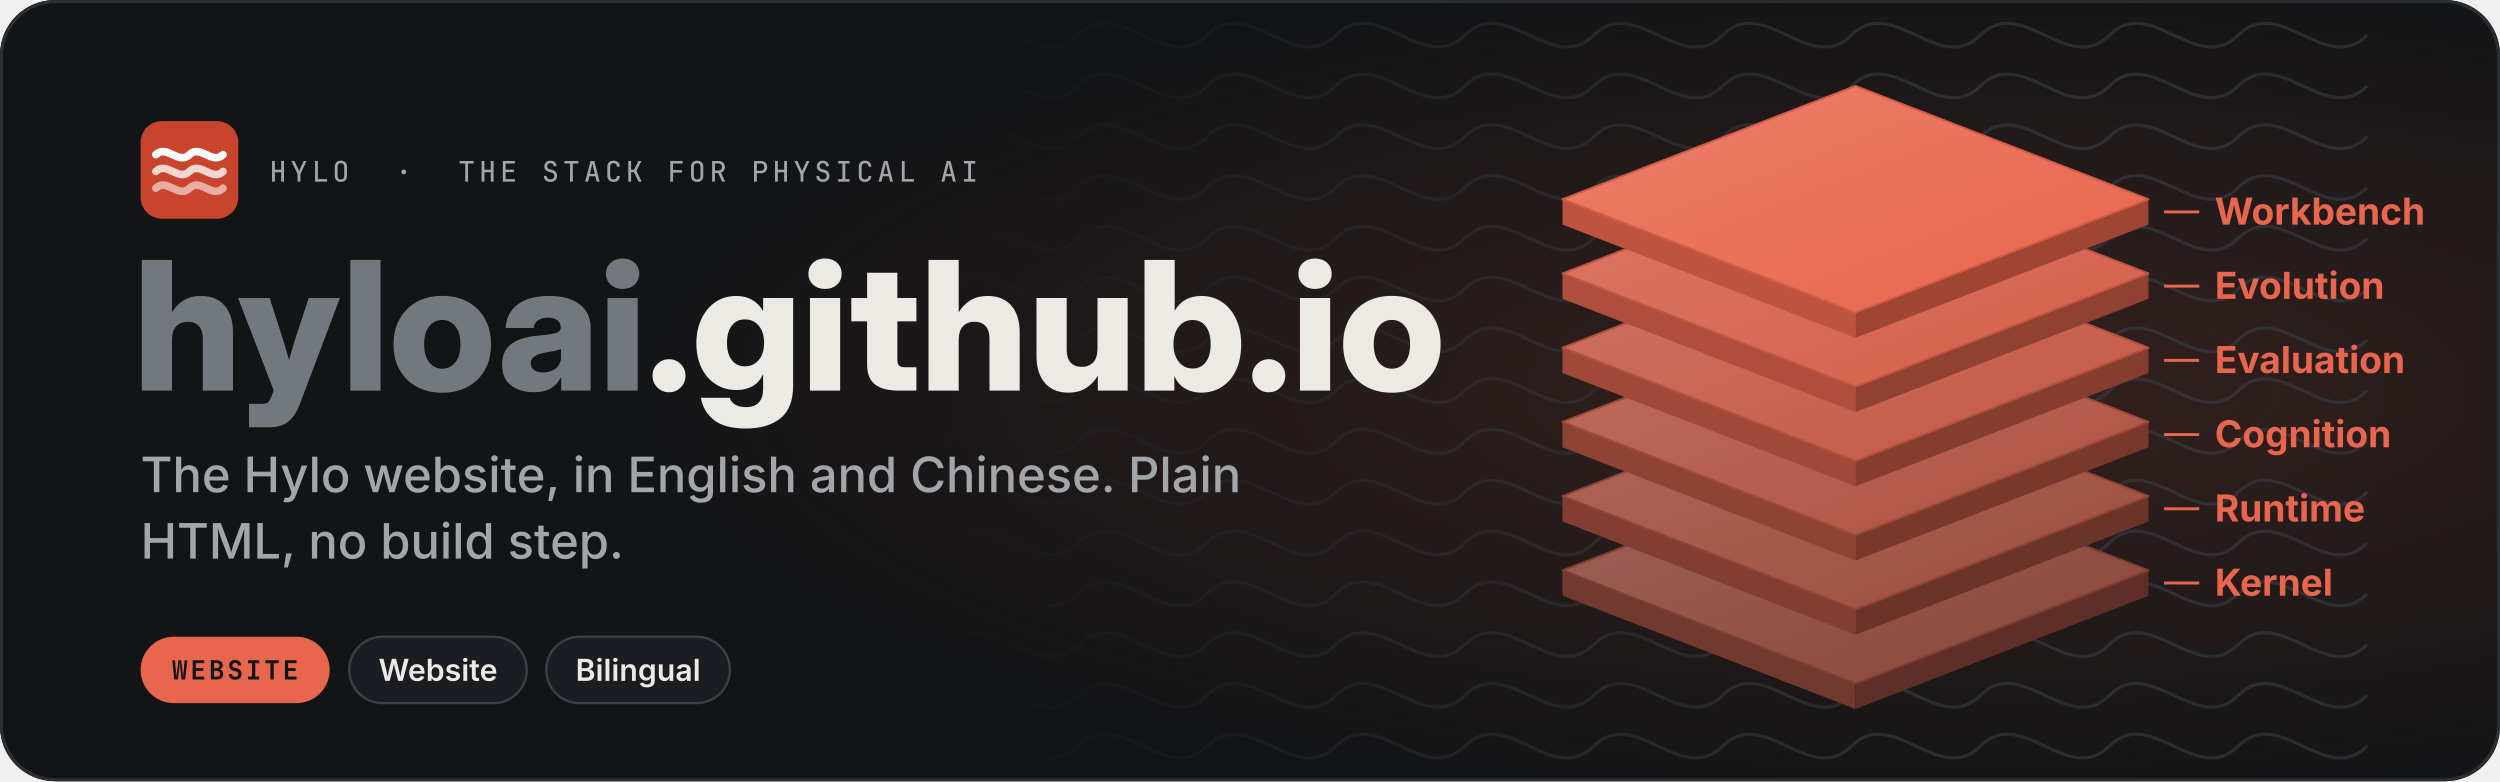
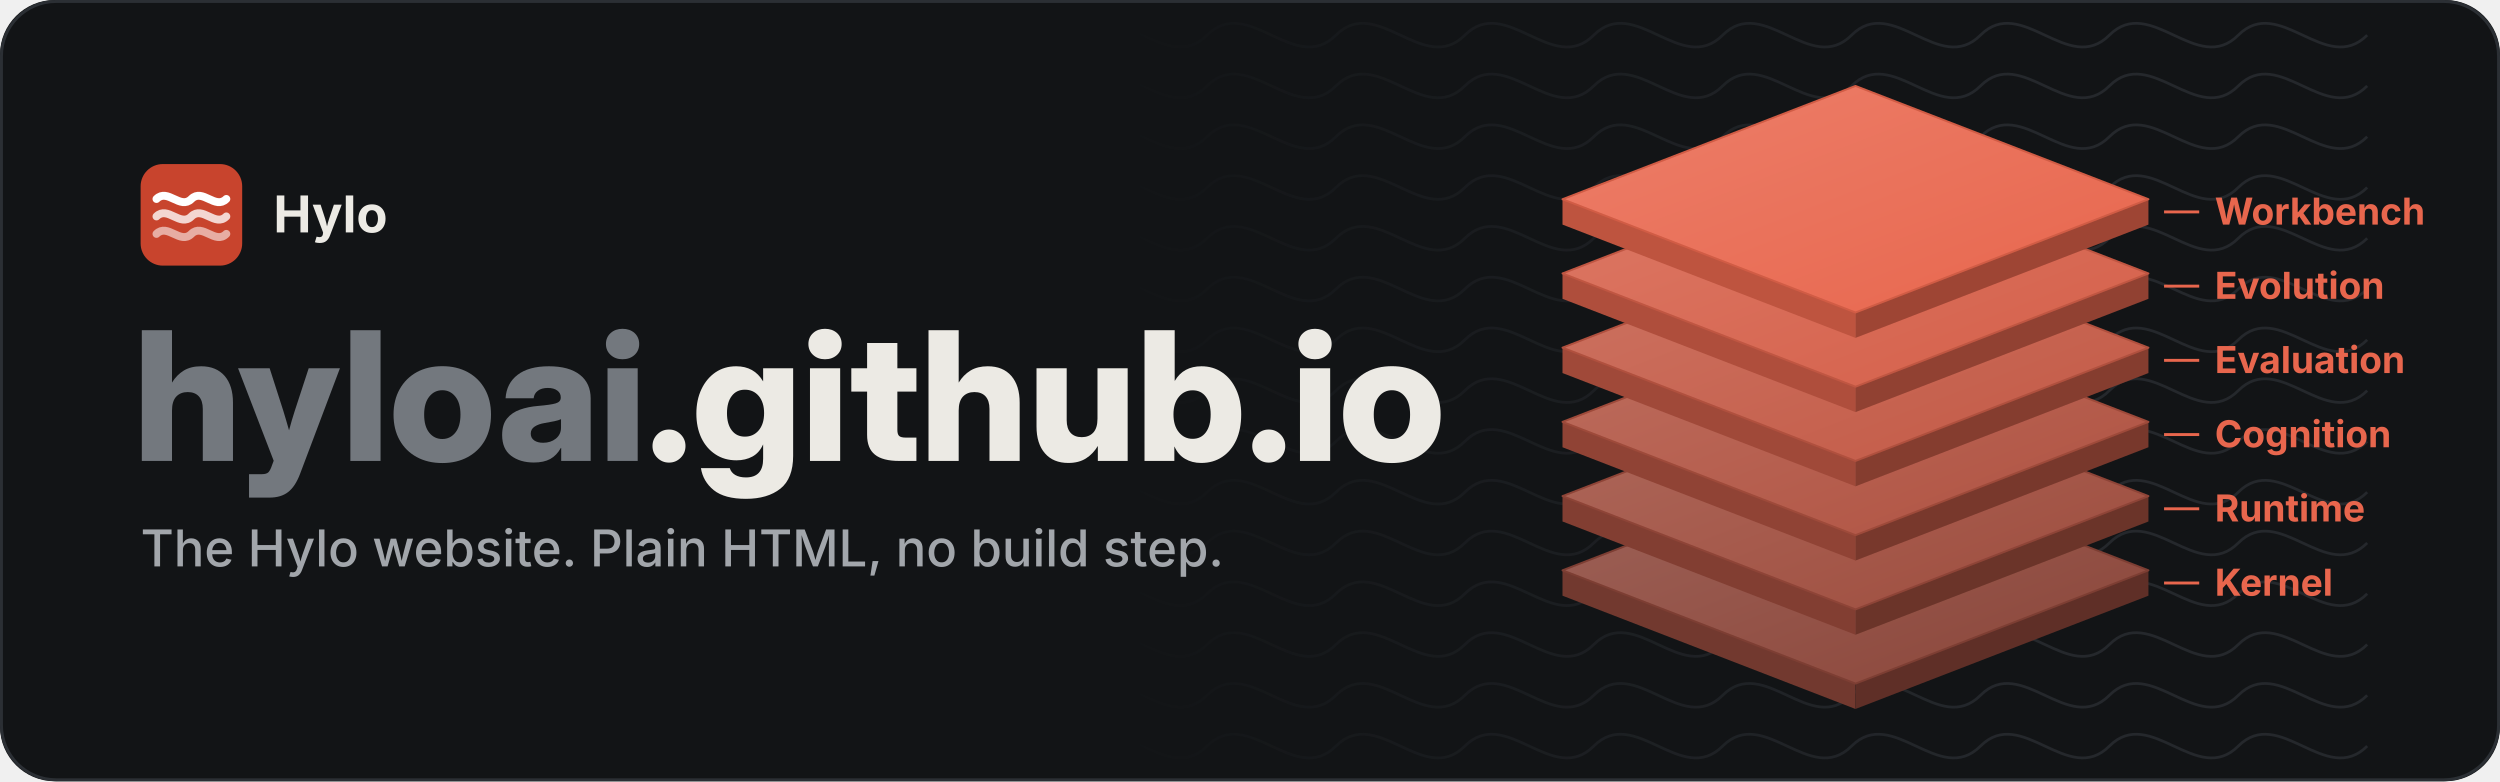
<svg xmlns="http://www.w3.org/2000/svg" viewBox="0 0 1280 400" width="1280" height="400" role="img" aria-labelledby="t d">
  <defs>
+     <path id="b161" d="M135 0V1490H440V888H1089V1490H1395V0H1089V635H440V0Z" />
    <path id="b271" d="M135 0V1490H440V1083L435 744Q484 822 539 897Q594 972 668 1062L1033 1490H1406L849 845L1422 0H1061L638 644L440 426V0Z" />
    <path id="b384" d="M135 0V1490H716Q970 1490 1110 1358Q1249 1225 1249 1005Q1249 852 1181 744Q1113 635 985 581L1302 0H964L680 532H440V0ZM440 779H660Q934 779 934 1005Q934 1118 866 1178Q799 1238 659 1238H440Z" />
    <path id="b459" d="M449 0 49 1490H382L555 757Q578 654 598 537Q617 420 635 305Q655 420 676 537Q697 654 722 757L904 1490H1221L1402 757Q1427 655 1448 539Q1469 423 1489 309Q1507 423 1526 539Q1546 655 1569 757L1742 1490H2076L1675 0H1327L1129 762Q1109 843 1093 932Q1077 1022 1061 1118Q1047 1025 1032 936Q1017 846 995 762L798 0Z" />
    <path id="b507" d="M440 -22Q280 -22 174 62Q68 147 68 313Q68 438 128 509Q188 580 284 613Q380 646 490 656Q634 670 698 686Q761 701 761 756V761Q761 832 716 871Q670 910 586 910Q499 910 446 872Q393 835 375 781L100 827Q143 972 272 1052Q400 1132 587 1132Q707 1132 816 1094Q924 1056 992 972Q1061 889 1061 753V0H777V155H767Q726 77 645 28Q564 -22 440 -22ZM525 189Q630 189 696 250Q763 311 763 400V521Q745 508 704 498Q664 489 619 482Q574 474 541 470Q458 458 407 423Q356 388 356 321Q356 256 404 222Q451 189 525 189Z" />
    <path id="b578" d="M754 -19Q663 -19 600 12Q537 43 498 88Q458 134 437 179H423V0H128V1490H428V930H437Q457 974 496 1021Q534 1068 598 1100Q661 1132 756 1132Q880 1132 983 1068Q1086 1004 1148 876Q1209 748 1209 557Q1209 371 1149 242Q1089 114 986 48Q883 -19 754 -19ZM662 222Q779 222 840 316Q902 410 902 558Q902 705 841 798Q780 892 662 892Q546 892 484 801Q421 710 421 558Q421 406 484 314Q547 222 662 222Z" />
    <path id="b586" d="M628 -22Q459 -22 336 50Q214 123 148 252Q81 382 81 554Q81 727 148 857Q214 987 336 1060Q459 1132 628 1132Q827 1132 960 1032Q1093 933 1125 760L846 708Q827 795 772 846Q718 896 631 896Q511 896 449 802Q387 707 387 555Q387 405 449 310Q511 214 631 214Q718 214 774 266Q830 319 848 409L1127 358Q1095 181 962 80Q829 -22 628 -22Z" />
    <path id="b614" d="M633 -22Q462 -22 338 48Q214 118 148 247Q81 376 81 553Q81 726 148 856Q214 986 334 1059Q455 1132 618 1132Q764 1132 883 1070Q1002 1008 1072 882Q1143 756 1143 565V481H378Q383 344 454 274Q525 204 638 204Q717 204 774 238Q830 271 854 336L1126 285Q1085 146 956 62Q828 -22 633 -22ZM380 669H854Q843 778 784 842Q725 906 621 906Q513 906 451 840Q389 773 380 669Z" />
    <path id="b658" d="M625 -442Q415 -442 287 -365Q159 -288 122 -168L380 -96Q401 -143 458 -184Q514 -224 623 -224Q737 -224 803 -172Q869 -119 869 -8V198H846Q815 130 744 73Q672 16 536 16Q410 16 307 75Q204 134 142 255Q81 376 81 561Q81 750 144 877Q206 1004 310 1068Q413 1132 537 1132Q631 1132 695 1100Q759 1068 798 1021Q838 974 858 930H871V1118H1166V9Q1166 -142 1096 -242Q1027 -343 904 -392Q782 -442 625 -442ZM630 244Q745 244 808 328Q870 413 870 563Q870 712 808 802Q746 892 630 892Q512 892 450 800Q389 707 389 563Q389 416 451 330Q513 244 630 244Z" />
    <path id="b670" d="M428 647V0H128V1490H422V904Q471 1013 555 1072Q639 1132 763 1132Q937 1132 1042 1020Q1148 908 1148 711V0H847V659Q847 763 794 822Q740 881 645 881Q549 881 488 820Q428 758 428 647Z" />
    <path id="b689" d="M128 0V1118H428V0ZM278 1264Q210 1264 162 1309Q114 1354 114 1418Q114 1482 162 1527Q210 1572 278 1572Q346 1572 394 1527Q443 1482 443 1418Q443 1354 394 1309Q346 1264 278 1264Z" />
    <path id="b727" d="M128 0V1490H428V688H445L811 1118H1158L740 633L1179 0H826L514 456L428 359V0Z" />
    <path id="b73" d="M786 -20Q587 -20 431 70Q275 160 184 331Q94 502 94 744Q94 987 185 1158Q276 1330 433 1420Q590 1510 786 1510Q955 1510 1092 1448Q1229 1385 1317 1266Q1405 1148 1427 981H1118Q1097 1102 1008 1170Q920 1239 792 1239Q618 1239 511 1110Q404 981 404 744Q404 502 512 376Q619 251 791 251Q918 251 1008 320Q1097 388 1119 510H1428Q1411 371 1330 250Q1249 130 1112 55Q974 -20 786 -20Z" />
    <path id="b736" d="M428 1490V0H128V1490Z" />
    <path id="b766" d="M128 0V1118H406L418 901Q463 1023 550 1079Q637 1135 737 1135Q949 1135 1025 884Q1072 1013 1170 1074Q1269 1135 1384 1135Q1538 1135 1640 1036Q1741 936 1741 754V0H1441V697Q1441 791 1390 838Q1338 884 1263 884Q1178 884 1128 830Q1079 776 1079 688V0H789V705Q789 787 740 836Q692 884 615 884Q536 884 482 830Q428 777 428 676V0Z" />
    <path id="b773" d="M428 647V0H128V1118H411L415 887Q462 1004 548 1068Q634 1132 763 1132Q937 1132 1042 1020Q1147 908 1147 711V0H847V659Q847 763 794 822Q740 881 645 881Q549 881 488 820Q428 758 428 647Z" />
    <path id="b790" d="M628 -22Q460 -22 337 50Q214 123 148 252Q81 382 81 554Q81 727 148 857Q214 987 337 1060Q460 1132 628 1132Q796 1132 919 1060Q1042 987 1108 857Q1175 727 1175 554Q1175 382 1108 252Q1042 123 919 50Q796 -22 628 -22ZM628 214Q748 214 809 311Q870 408 870 555Q870 703 809 800Q748 896 628 896Q508 896 448 800Q387 703 387 555Q387 408 448 311Q508 214 628 214Z" />
    <path id="b852" d="M128 0V1118H418V923H430Q461 1026 534 1080Q606 1133 700 1133Q751 1133 797 1123V855Q777 861 738 866Q700 870 667 870Q563 870 496 805Q428 740 428 636V0Z" />
    <path id="b889" d="M683 1118V889H474V327Q474 223 576 223Q593 223 624 228Q654 232 671 236L714 11Q664 -4 614 -10Q565 -16 520 -16Q352 -16 263 66Q174 147 174 301V889H20V1118H174V1384H474V1118Z" />
    <path id="b915" d="M513 -14Q339 -14 234 98Q128 210 128 407V1118H428V459Q428 355 482 296Q536 237 630 237Q726 237 786 298Q847 360 847 471V1118H1148V0H864L860 232Q813 113 726 50Q640 -14 513 -14Z" />
    <path id="b95" d="M135 0V1490H1132V1237H440V877H1080V628H440V253H1134V0Z" />
    <path id="b980" d="M443 0 31 1118H350L538 538Q561 463 580 387Q600 311 618 233Q635 311 654 386Q672 462 696 538L882 1118H1197L784 0Z" />
+     <path id="b998" d="M120 -396 189 -170 226 -179Q317 -204 375 -176Q433 -147 443 -63L451 -3L31 1118H350L538 538Q561 465 577 392Q593 320 609 246Q627 321 646 394Q666 466 690 538L886 1118H1201L726 -132Q675 -267 580 -346Q484 -426 316 -426Q256 -426 204 -418Q152 -409 120 -396Z" />
    <path id="dx1502" d="M261 -19Q183 -19 128 36Q73 91 73 170Q73 248 128 303Q183 358 261 358Q339 358 394 303Q449 248 449 170Q449 91 394 36Q339 -19 261 -19Z" />
    <path id="dx507" d="M419 -18Q260 -18 158 60Q57 137 57 295Q57 414 112 483Q168 552 261 585Q354 618 467 627Q609 639 667 656Q725 673 725 721V726Q725 773 686 802Q646 832 578 832Q506 832 464 800Q421 768 416 714H96Q107 886 234 982Q360 1079 590 1079Q820 1079 943 982Q1066 886 1066 711V0H730V148H726Q679 63 605 22Q531 -18 419 -18ZM524 207Q610 207 669 254Q728 302 728 380V476Q701 463 653 453Q605 443 541 432Q472 421 428 392Q383 363 383 311Q383 262 422 234Q461 207 524 207Z" />
    <path id="dx578" d="M742 -23Q638 -23 558 24Q479 70 438 163H436V0H96V1490H440V914H442Q540 1079 745 1079Q879 1079 981 1009Q1083 939 1140 815Q1198 691 1198 530Q1198 363 1142 238Q1085 114 982 46Q880 -23 742 -23ZM645 252Q740 252 795 326Q850 400 850 530Q850 659 795 732Q740 805 645 805Q548 805 487 730Q426 655 426 530Q426 403 487 328Q548 252 645 252Z" />
    <path id="dx658" d="M617 -432Q373 -432 250 -333Q128 -234 104 -82H433Q447 -131 495 -160Q543 -188 617 -188Q813 -188 813 24V187H812Q770 93 691 50Q612 7 509 7Q370 7 268 76Q165 144 108 264Q52 384 52 539Q52 696 110 818Q168 940 270 1010Q372 1079 506 1079Q711 1079 812 908H813V1056H1155V58Q1155 -200 1010 -316Q864 -432 617 -432ZM605 277Q703 277 764 350Q824 422 824 545Q824 666 764 739Q703 812 605 812Q510 812 456 741Q401 670 401 545Q401 419 456 348Q510 277 605 277Z" />
    <path id="dx670" d="M440 574V0H96V1490H440V893Q493 980 574 1030Q655 1079 772 1079Q944 1079 1040 969Q1135 859 1135 664V0H791V592Q791 686 746 736Q701 785 619 785Q538 785 489 734Q440 682 440 574Z" />
    <path id="dx689" d="M96 0V1056H440V0ZM267 1159Q185 1159 132 1208Q78 1257 78 1333Q78 1409 132 1458Q185 1506 267 1506Q350 1506 404 1458Q457 1409 457 1333Q457 1257 404 1208Q350 1159 267 1159Z" />
    <path id="dx736" d="M440 1490V0H96V1490Z" />
    <path id="dx790" d="M608 -24Q442 -24 317 44Q192 112 122 236Q52 360 52 528Q52 694 122 818Q192 943 317 1012Q442 1080 608 1080Q773 1080 898 1012Q1024 943 1094 818Q1163 694 1163 528Q1163 360 1094 236Q1024 113 898 44Q773 -24 608 -24ZM608 250Q698 250 756 322Q815 394 815 528Q815 662 756 734Q698 806 608 806Q518 806 460 734Q401 662 401 528Q401 394 459 322Q517 250 608 250Z" />
    <path id="dx889" d="M761 1056V790H544V355Q544 304 564 285Q584 266 642 266H761V0H566Q376 0 288 72Q199 143 199 297V790H19V1056H199V1344H544V1056Z" />
    <path id="dx915" d="M459 -23Q287 -23 192 87Q96 197 96 392V1056H440V464Q440 370 485 320Q530 271 612 271Q693 271 742 322Q791 374 791 482V1056H1135V0H795V171Q742 81 660 29Q578 -23 459 -23Z" />
    <path id="dx998" d="M129 -418V-151H275Q329 -151 351 -128Q373 -104 392 -46L410 2L4 1056H364L520 570Q537 515 553 460Q569 405 585 349Q600 405 616 460Q633 515 650 570L809 1056H1165L710 -149Q656 -292 574 -355Q493 -418 360 -418Z" />
    <path id="m1501" d="M125 -371 213 214H450L285 -371Z" />
    <path id="m1502" d="M311 -15Q249 -15 206 28Q163 70 163 132Q163 194 206 237Q249 280 311 280Q373 280 416 237Q458 194 458 132Q458 70 416 28Q373 -15 311 -15Z" />
    <path id="m161" d="M165 0V1490H393V860H1131V1490H1360V0H1131V664H393V0Z" />
    <path id="m281" d="M165 0V1490H393V196H1068V0Z" />
    <path id="m292" d="M165 0V1490H501L826 635Q841 595 860 532Q879 468 899 395Q919 322 936 254Q954 320 974 393Q994 466 1013 530Q1032 594 1047 635L1367 1490H1705V0H1478V802Q1478 884 1480 1014Q1483 1143 1486 1268Q1460 1177 1432 1088Q1404 999 1379 924Q1354 848 1337 802L1032 0H837L528 802Q502 869 462 997Q421 1125 378 1263Q380 1185 382 1100Q384 1015 386 937Q387 859 387 802V0Z" />
    <path id="m375" d="M165 0V1490H699Q871 1490 986 1426Q1101 1363 1158 1254Q1215 1144 1215 1006Q1215 868 1158 758Q1100 649 985 586Q870 522 697 522H393V0ZM393 715H675Q839 715 912 798Q984 880 984 1006Q984 1132 912 1214Q839 1295 673 1295H393Z" />
    <path id="m411" d="M90 1294V1490H1247V1294H784V0H555V1294Z" />
    <path id="m507" d="M461 -25Q354 -25 268 14Q183 54 133 130Q83 206 83 316Q83 411 120 472Q157 534 219 570Q281 605 358 623Q434 641 513 650Q661 667 728 680Q795 692 795 751V757Q795 850 740 902Q686 953 581 953Q471 953 408 905Q345 857 322 800L115 854Q153 954 224 1015Q295 1076 386 1104Q478 1132 578 1132Q645 1132 721 1116Q797 1100 864 1058Q931 1017 973 940Q1015 863 1015 742V0H802V153H791Q758 87 678 31Q597 -25 461 -25ZM510 152Q599 152 663 188Q727 223 762 280Q796 337 796 403V546Q780 530 728 518Q675 507 617 499Q559 491 525 487Q432 474 366 436Q299 399 299 313Q299 233 358 192Q418 152 510 152Z" />
    <path id="m578" d="M703 -22Q601 -22 537 12Q473 47 436 93Q400 139 380 175H362V0H148V1490H368V936H380Q399 970 434 1016Q470 1063 534 1098Q598 1132 703 1132Q837 1132 942 1064Q1048 996 1109 867Q1170 738 1170 556Q1170 376 1110 246Q1050 116 944 47Q839 -22 703 -22ZM654 165Q750 165 814 217Q879 269 912 358Q945 447 945 558Q945 668 912 756Q880 843 816 894Q751 945 654 945Q512 945 438 838Q364 732 364 558Q364 383 439 274Q514 165 654 165Z" />
    <path id="m597" d="M564 -22Q428 -22 322 47Q217 116 156 246Q96 376 96 556Q96 738 157 867Q218 996 324 1064Q429 1132 564 1132Q668 1132 732 1098Q796 1063 832 1016Q867 970 886 936H898V1490H1118V0H904V175H886Q866 139 830 93Q793 47 729 12Q665 -22 564 -22ZM612 165Q752 165 827 274Q902 383 902 558Q902 732 828 838Q754 945 612 945Q515 945 450 894Q386 843 354 756Q321 668 321 558Q321 447 354 358Q387 269 452 217Q517 165 612 165Z" />
    <path id="m614" d="M630 -23Q465 -23 345 48Q225 119 160 248Q96 377 96 551Q96 723 160 854Q223 985 339 1058Q455 1132 611 1132Q738 1132 852 1076Q967 1019 1038 896Q1110 772 1110 570V492H317Q323 330 409 244Q495 159 632 159Q724 159 790 199Q857 239 886 317L1093 268Q1053 137 931 57Q809 -23 630 -23ZM318 656H892Q880 788 810 869Q739 950 612 950Q480 950 404 864Q327 777 318 656Z" />
-     <path id="m658" d="M616 -442Q422 -442 305 -371Q188 -300 141 -199L325 -112Q345 -144 378 -180Q412 -215 468 -240Q525 -265 615 -265Q742 -265 822 -204Q902 -144 902 -15V203H883Q863 166 828 123Q792 80 728 48Q665 17 563 17Q431 17 326 79Q220 141 158 262Q96 384 96 563Q96 741 158 868Q219 996 325 1064Q431 1132 566 1132Q669 1132 734 1098Q798 1063 834 1017Q871 971 890 936H906V1118H1121V-16Q1121 -163 1054 -257Q987 -351 873 -396Q759 -442 616 -442ZM614 200Q754 200 828 297Q903 394 903 566Q903 734 830 840Q756 945 614 945Q517 945 452 894Q386 844 354 758Q321 673 321 566Q321 402 396 301Q470 200 614 200Z" />
    <path id="m670" d="M368 662V0H148V1490H366V917Q419 1028 504 1080Q589 1132 704 1132Q875 1132 980 1024Q1085 917 1085 710V0H864V683Q864 804 801 872Q738 940 628 940Q516 940 442 868Q368 795 368 662Z" />
    <path id="m689" d="M148 0V1118H368V0ZM259 1289Q202 1289 162 1327Q121 1365 121 1419Q121 1474 162 1512Q202 1550 259 1550Q316 1550 357 1512Q398 1474 398 1419Q398 1365 357 1327Q316 1289 259 1289Z" />
-     <path id="m73" d="M784 -20Q590 -20 438 72Q287 164 200 335Q113 506 113 744Q113 983 200 1154Q288 1326 440 1418Q591 1510 784 1510Q941 1510 1071 1450Q1201 1391 1287 1278Q1373 1166 1398 1008H1169Q1141 1150 1034 1226Q926 1302 786 1302Q658 1302 557 1238Q456 1173 398 1048Q339 924 339 744Q339 563 398 439Q456 315 557 252Q658 188 786 188Q926 188 1034 264Q1141 341 1169 483H1399Q1376 335 1292 222Q1209 109 1078 44Q948 -20 784 -20Z" />
    <path id="m736" d="M368 1490V0H148V1490Z" />
    <path id="m773" d="M368 662V0H148V1118H358L359 903Q411 1021 498 1076Q586 1132 704 1132Q875 1132 980 1024Q1084 917 1084 710V0H864V683Q864 804 801 872Q738 940 628 940Q516 940 442 868Q368 795 368 662Z" />
    <path id="m790" d="M618 -23Q461 -23 344 49Q226 121 161 250Q96 380 96 553Q96 727 161 858Q226 988 344 1060Q461 1132 618 1132Q776 1132 894 1060Q1011 988 1076 858Q1141 727 1141 553Q1141 380 1076 250Q1011 121 894 49Q776 -23 618 -23ZM618 163Q720 163 786 216Q853 270 886 358Q918 447 918 553Q918 660 886 750Q853 839 786 892Q720 946 618 946Q517 946 451 892Q385 839 352 750Q320 660 320 553Q320 447 352 358Q385 270 451 216Q517 163 618 163Z" />
    <path id="m843" d="M148 -418V1118H362V936H380Q399 970 434 1016Q470 1063 534 1098Q598 1132 703 1132Q837 1132 942 1064Q1048 996 1109 867Q1170 738 1170 556Q1170 376 1110 246Q1050 116 944 47Q839 -22 703 -22Q601 -22 537 12Q473 47 436 93Q400 139 380 175H368V-418ZM654 165Q750 165 814 217Q879 269 912 358Q945 447 945 558Q945 668 912 756Q880 843 816 894Q751 945 654 945Q512 945 438 838Q364 732 364 558Q364 383 439 274Q514 165 654 165Z" />
    <path id="m871" d="M549 -23Q367 -23 248 56Q128 134 98 283L305 326Q350 155 551 155Q658 155 720 200Q783 244 783 306Q783 412 626 447L438 490Q130 559 130 799Q130 899 186 974Q241 1049 338 1090Q436 1132 563 1132Q744 1132 847 1054Q950 977 986 853L789 810Q768 869 716 914Q664 958 565 958Q474 958 413 917Q352 876 352 813Q352 757 392 722Q433 688 525 667L705 627Q1010 558 1010 325Q1010 223 952 144Q893 66 789 22Q685 -23 549 -23Z" />
    <path id="m889" d="M626 1118V939H403V302Q403 235 432 204Q460 172 525 172Q543 172 570 176Q598 180 618 184L657 8Q622 -4 582 -10Q541 -15 503 -15Q351 -15 267 64Q183 142 183 284V939H20V1118H183V1384H403V1118Z" />
    <path id="m915" d="M529 -14Q358 -14 253 94Q148 201 148 408V1118H368V435Q368 314 432 246Q495 178 604 178Q716 178 790 250Q864 323 864 456V1118H1085V0H874L873 217Q820 95 732 40Q645 -14 529 -14Z" />
-     <path id="m95" d="M165 0V1490H1103V1294H393V850H1053V655H393V196H1109V0Z" />
    <path id="m984" d="M393 0 57 1118H289L412 655Q435 565 462 458Q488 350 514 219Q540 345 566 453Q592 561 617 655L740 1118H960L1082 655Q1105 564 1131 456Q1157 349 1183 221Q1208 348 1234 455Q1260 562 1284 655L1407 1118H1641L1304 0H1083L945 481Q920 569 896 668Q872 766 849 867Q825 766 801 666Q777 567 752 481L614 0Z" />
    <path id="m998" d="M133 -402 187 -223 212 -229Q297 -252 356 -224Q416 -195 447 -87L471 -5L46 1118H284L505 483Q530 409 549 337Q568 265 586 193Q605 265 625 338Q645 410 671 483L896 1118H1132L646 -155Q595 -289 508 -358Q422 -426 287 -426Q235 -426 194 -418Q154 -411 133 -402Z" />
-     <path id="mono1" d="M46 0 235 730H366L554 0H453L407 190H193L147 0ZM213 272H387L335 490Q320 550 311 592Q302 634 300 649Q298 634 289 592Q280 550 266 491Z" />
-     <path id="mono122" d="M88 0V730H325Q395 730 446 703Q497 676 525 628Q553 579 553 512Q553 446 525 398Q497 349 446 322Q394 295 325 295H187V0ZM187 383H325Q383 383 417 418Q451 454 451 512Q451 571 417 606Q383 642 325 642H187Z" />
-     <path id="mono125" d="M89 0V730H315Q382 730 432 704Q482 677 510 630Q538 582 538 518Q538 444 500 391Q463 338 401 316L548 0H439L300 305H187V0ZM187 393H315Q371 393 404 427Q436 461 436 517Q436 574 403 608Q370 642 315 642H187Z" />
-     <path id="mono129" d="M304 -10Q196 -10 132 46Q68 103 68 202H167Q167 144 204 111Q241 78 304 78Q364 78 400 112Q435 145 435 201Q435 243 412 274Q389 306 347 317L239 346Q168 366 126 418Q85 471 85 543Q85 602 112 646Q138 691 186 716Q234 740 297 740Q361 740 410 716Q458 691 485 647Q512 603 512 545H414Q414 593 382 623Q349 653 297 653Q245 653 214 623Q182 593 182 545Q182 506 203 480Q224 453 262 442L373 412Q448 392 490 336Q532 279 532 201Q532 137 504 90Q476 42 424 16Q373 -10 304 -10Z" />
-     <path id="mono137" d="M251 0V640H53V730H547V640H350V0Z" />
-     <path id="mono168" d="M251 0V271L32 730H137L272 442Q284 416 292 395Q299 374 301 365Q304 374 312 395Q319 416 332 442L466 730H568L350 271V0Z" />
-     <path id="mono27" d="M308 -10Q207 -10 148 46Q88 103 88 202V529Q88 627 148 684Q207 740 308 740Q408 740 468 683Q527 626 527 529H428Q428 588 396 620Q364 652 308 652Q251 652 219 620Q187 588 187 529V202Q187 142 219 110Q251 78 308 78Q364 78 396 110Q428 142 428 202H527Q527 104 468 47Q408 -10 308 -10Z" />
-     <path id="mono37" d="M97 0V730H522V641H195V424H487V338H195V89H522V0Z" />
-     <path id="mono56" d="M91 0V730H527V639H188V409H501V319H190V0Z" />
-     <path id="mono64" d="M89 0V730H188V422H412V730H511V0H412V332H188V0Z" />
-     <path id="mono67" d="M101 0V90H250V640H101V730H499V640H350V90H499V0Z" />
-     <path id="mono81" d="M88 0V730H187V420H289L445 730H553L376 379L562 0H450L287 333H187V0Z" />
-     <path id="mono818" d="M300 259Q262 259 238 282Q215 305 215 341Q215 379 238 403Q262 427 300 427Q338 427 362 403Q385 379 385 341Q385 305 362 282Q338 259 300 259Z" />
-     <path id="mono83" d="M128 0V730H227V90H552V0Z" />
-     <path id="mono96" d="M300 -10Q200 -10 142 48Q84 106 84 212V519Q84 624 142 682Q200 740 300 740Q400 740 458 682Q516 625 516 519V212Q516 106 458 48Q400 -10 300 -10ZM300 78Q356 78 386 110Q417 142 417 202V529Q417 588 387 620Q357 652 300 652Q243 652 213 620Q183 588 183 529V202Q183 142 214 110Q244 78 300 78Z" />
-     <path id="monob129" d="M303 -10Q229 -10 174 16Q118 42 88 90Q57 139 57 206H180Q180 157 214 128Q247 99 303 99Q357 99 388 128Q420 156 420 204Q420 240 400 268Q379 295 341 305L243 330Q164 350 118 405Q72 460 72 536Q72 629 133 684Q194 740 296 740Q365 740 416 715Q468 690 496 644Q524 599 524 538H402Q402 580 373 606Q344 632 296 632Q249 632 222 606Q194 581 194 540Q194 506 214 484Q233 462 268 452L369 427Q450 407 496 347Q543 287 543 204Q543 139 514 91Q484 43 430 16Q376 -10 303 -10Z" />
-     <path id="monob137" d="M237 0V617H46V730H554V617H363V0Z" />
-     <path id="monob162" d="M90 0 14 730H118L164 220Q166 194 168 154Q171 113 171 85Q174 113 178 154Q181 194 184 220L248 730H355L415 220Q418 194 422 154Q427 113 430 85Q431 113 434 154Q436 194 438 220L483 730H586L506 0H368L312 512Q309 541 306 582Q303 624 301 651Q299 624 296 582Q293 541 290 512L229 0Z" />
-     <path id="monob26" d="M77 0V730H301Q406 730 468 679Q531 628 531 542Q531 482 496 439Q462 396 407 387V385Q448 380 480 356Q512 331 530 292Q548 254 548 208Q548 145 519 98Q490 51 437 26Q384 0 312 0ZM199 429H299Q348 429 377 456Q406 482 406 528Q406 573 378 600Q349 626 299 626H199ZM199 104H305Q360 104 392 134Q423 163 423 214Q423 265 392 296Q360 328 305 328H199Z" />
-     <path id="monob37" d="M88 0V730H526V620H211V430H491V324H211V110H526V0Z" />
-     <path id="monob67" d="M90 0V113H237V617H90V730H510V617H363V113H510V0Z" />
-     <path id="sb459" d="M452 0 50 1490H337L531 697Q554 596 574 484Q594 371 613 260Q633 371 654 484Q676 596 701 697L903 1490H1186L1387 697Q1412 597 1434 486Q1455 375 1475 265Q1494 375 1514 486Q1535 597 1558 697L1751 1490H2039L1636 0H1330L1113 823Q1093 901 1076 989Q1059 1077 1043 1173Q1028 1080 1012 993Q997 906 975 823L758 0Z" />
-     <path id="sb507" d="M450 -23Q344 -23 259 16Q174 54 125 129Q76 204 76 314Q76 440 138 510Q199 579 296 610Q394 642 502 653Q648 669 713 682Q778 696 778 754V759Q778 841 728 886Q678 932 583 932Q485 932 427 889Q369 846 349 791L108 840Q157 988 286 1060Q414 1132 582 1132Q661 1132 742 1114Q822 1095 889 1052Q956 1008 997 934Q1038 859 1038 747V0H789V154H779Q742 82 661 30Q580 -23 450 -23ZM517 170Q637 170 708 239Q780 308 780 401V533Q762 519 716 508Q670 498 618 490Q567 483 533 478Q445 466 386 430Q328 394 328 317Q328 245 381 208Q434 170 517 170Z" />
-     <path id="sb578" d="M728 -20Q632 -20 568 12Q505 45 467 91Q429 137 409 177H392V0H138V1490H398V933H409Q428 972 465 1018Q502 1065 566 1098Q630 1132 729 1132Q858 1132 962 1066Q1067 1000 1128 872Q1190 743 1190 557Q1190 373 1130 244Q1069 115 965 48Q861 -20 728 -20ZM658 194Q788 194 856 298Q923 401 923 558Q923 714 856 816Q790 918 658 918Q529 918 461 820Q393 721 393 558Q393 395 462 294Q531 194 658 194Z" />
-     <path id="sb614" d="M632 -23Q463 -23 342 48Q220 119 154 248Q89 377 89 552Q89 724 154 854Q218 985 336 1058Q455 1132 615 1132Q751 1132 868 1072Q984 1013 1055 888Q1126 764 1126 568V486H348Q353 337 432 259Q510 181 635 181Q721 181 782 218Q844 255 870 326L1109 277Q1069 142 944 60Q818 -23 632 -23ZM349 663H873Q861 783 796 856Q732 928 616 928Q497 928 428 852Q358 775 349 663Z" />
-     <path id="sb65" d="M150 0V1490H720Q881 1490 988 1440Q1094 1389 1148 1302Q1201 1214 1201 1103Q1201 967 1126 889Q1050 811 941 786V771Q1020 767 1093 723Q1166 679 1212 599Q1259 519 1259 406Q1259 290 1203 198Q1147 106 1034 53Q922 0 751 0ZM417 223H709Q857 223 922 280Q988 337 988 426Q988 526 915 594Q842 662 718 662H417ZM417 855H686Q792 855 863 912Q934 970 934 1069Q934 1156 873 1212Q812 1268 692 1268H417Z" />
-     <path id="sb658" d="M620 -442Q418 -442 296 -368Q174 -294 132 -183L352 -104Q378 -152 438 -198Q497 -244 619 -244Q740 -244 813 -188Q886 -131 886 -11V200H864Q844 160 807 117Q770 74 708 46Q646 17 549 17Q421 17 316 78Q212 138 150 259Q89 380 89 562Q89 745 150 872Q212 1000 317 1066Q422 1132 551 1132Q650 1132 714 1099Q778 1066 816 1020Q854 973 874 933H888V1118H1143V-3Q1143 -153 1075 -250Q1007 -347 889 -394Q771 -442 620 -442ZM622 222Q749 222 818 313Q887 404 887 564Q887 723 819 820Q751 918 622 918Q490 918 422 817Q355 716 355 564Q355 409 423 316Q491 222 622 222Z" />
-     <path id="sb689" d="M138 0V1118H398V0ZM268 1276Q206 1276 162 1318Q117 1359 117 1419Q117 1478 162 1520Q206 1561 268 1561Q331 1561 376 1520Q420 1478 420 1419Q420 1359 376 1318Q331 1276 268 1276Z" />
-     <path id="sb736" d="M398 1490V0H138V1490Z" />
-     <path id="sb773" d="M398 655V0H138V1118H384L387 895Q487 1132 733 1132Q906 1132 1010 1022Q1115 912 1115 711V0H855V671Q855 783 797 847Q739 911 637 911Q533 911 466 844Q398 777 398 655Z" />
-     <path id="sb871" d="M561 -23Q368 -23 242 60Q117 142 88 294L331 340Q375 176 566 176Q662 176 718 214Q775 253 775 310Q775 405 624 438L433 479Q119 547 119 792Q119 896 176 972Q233 1048 334 1090Q436 1132 570 1132Q760 1132 870 1053Q981 974 1015 844L783 798Q763 856 713 897Q663 938 573 938Q491 938 435 902Q379 865 379 808Q379 759 416 728Q452 696 538 677L728 637Q1041 570 1041 335Q1041 229 980 148Q919 68 810 22Q702 -23 561 -23Z" />
-     <path id="sb889" d="M655 1118V914H439V315Q439 254 464 226Q490 197 550 197Q568 197 597 202Q626 206 645 210L686 9Q643 -4 598 -10Q553 -15 512 -15Q351 -15 265 65Q179 145 179 293V914H20V1118H179V1384H439V1118Z" />
-     <path id="sb915" d="M521 -14Q348 -14 243 96Q138 206 138 407V1118H398V447Q398 335 456 271Q515 207 617 207Q721 207 788 274Q855 341 855 463V1118H1116V0H869L867 224Q767 -14 521 -14Z" />
    <clipPath id="cardclip">
      <rect width="1280" height="400" rx="28" />
    </clipPath>
-     <radialGradient id="glow" cx="0.78" cy="0.5" r="0.55">
-       <stop offset="0" stop-color="#e8664d" stop-opacity="0.16" />
-       <stop offset="1" stop-color="#e8664d" stop-opacity="0" />
-     </radialGradient>
    <linearGradient id="wavefade" x1="0" y1="0" x2="1" y2="0">
-       <stop offset="0.38" stop-color="#fff" stop-opacity="0" />
-       <stop offset="0.75" stop-color="#fff" stop-opacity="1" />
+       <stop offset="0.45" stop-color="#fff" stop-opacity="0" />
+       <stop offset="0.8" stop-color="#fff" stop-opacity="1" />
    </linearGradient>
    <mask id="wavemask">
      <rect width="1280" height="400" fill="url(#wavefade)" />
    </mask>
    <linearGradient id="slab5" x1="0" y1="0" x2="1" y2="1">
      <stop offset="0" stop-color="#9e6359" />
      <stop offset="1" stop-color="#8b4539" />
    </linearGradient>
    <linearGradient id="slab4" x1="0" y1="0" x2="1" y2="1">
      <stop offset="0" stop-color="#ae695c" />
      <stop offset="1" stop-color="#9e4c3d" />
    </linearGradient>
    <linearGradient id="slab3" x1="0" y1="0" x2="1" y2="1">
      <stop offset="0" stop-color="#bd6e5f" />
      <stop offset="1" stop-color="#b05241" />
    </linearGradient>
    <linearGradient id="slab2" x1="0" y1="0" x2="1" y2="1">
      <stop offset="0" stop-color="#cd7463" />
      <stop offset="1" stop-color="#c35945" />
    </linearGradient>
    <linearGradient id="slab1" x1="0" y1="0" x2="1" y2="1">
      <stop offset="0" stop-color="#dc7966" />
      <stop offset="1" stop-color="#d55f49" />
    </linearGradient>
    <linearGradient id="slab0" x1="0" y1="0" x2="1" y2="1">
      <stop offset="0" stop-color="#ec7e69" />
      <stop offset="1" stop-color="#e8664d" />
    </linearGradient>
  </defs>
  <g clip-path="url(#cardclip)">
    <rect x="0.0" y="0.0" width="1280.0" height="400.0" rx="0" fill="#121416" />
-     <rect x="0.0" y="0.0" width="1280.0" height="400.0" rx="0" fill="url(#glow)" />
-     <g mask="url(#wavemask)" fill="none" stroke="#3b4047" stroke-width="1.6" opacity="0.55">
+     <g mask="url(#wavemask)" fill="none" stroke="#3b4047" stroke-width="1.4" opacity="0.45">
      <path d="M420 18c21-21 45 21 66 0s45 21 66 0s45 21 66 0s45 21 66 0s45 21 66 0s45 21 66 0s45 21 66 0s45 21 66 0s45 21 66 0s45 21 66 0s45 21 66 0s45 21 66 0" />
      <path d="M420 44c21-21 45 21 66 0s45 21 66 0s45 21 66 0s45 21 66 0s45 21 66 0s45 21 66 0s45 21 66 0s45 21 66 0s45 21 66 0s45 21 66 0s45 21 66 0s45 21 66 0" />
      <path d="M420 70c21-21 45 21 66 0s45 21 66 0s45 21 66 0s45 21 66 0s45 21 66 0s45 21 66 0s45 21 66 0s45 21 66 0s45 21 66 0s45 21 66 0s45 21 66 0s45 21 66 0" />
      <path d="M420 96c21-21 45 21 66 0s45 21 66 0s45 21 66 0s45 21 66 0s45 21 66 0s45 21 66 0s45 21 66 0s45 21 66 0s45 21 66 0s45 21 66 0s45 21 66 0s45 21 66 0" />
      <path d="M420 122c21-21 45 21 66 0s45 21 66 0s45 21 66 0s45 21 66 0s45 21 66 0s45 21 66 0s45 21 66 0s45 21 66 0s45 21 66 0s45 21 66 0s45 21 66 0s45 21 66 0" />
      <path d="M420 148c21-21 45 21 66 0s45 21 66 0s45 21 66 0s45 21 66 0s45 21 66 0s45 21 66 0s45 21 66 0s45 21 66 0s45 21 66 0s45 21 66 0s45 21 66 0s45 21 66 0" />
      <path d="M420 174c21-21 45 21 66 0s45 21 66 0s45 21 66 0s45 21 66 0s45 21 66 0s45 21 66 0s45 21 66 0s45 21 66 0s45 21 66 0s45 21 66 0s45 21 66 0s45 21 66 0" />
      <path d="M420 200c21-21 45 21 66 0s45 21 66 0s45 21 66 0s45 21 66 0s45 21 66 0s45 21 66 0s45 21 66 0s45 21 66 0s45 21 66 0s45 21 66 0s45 21 66 0s45 21 66 0" />
      <path d="M420 226c21-21 45 21 66 0s45 21 66 0s45 21 66 0s45 21 66 0s45 21 66 0s45 21 66 0s45 21 66 0s45 21 66 0s45 21 66 0s45 21 66 0s45 21 66 0s45 21 66 0" />
      <path d="M420 252c21-21 45 21 66 0s45 21 66 0s45 21 66 0s45 21 66 0s45 21 66 0s45 21 66 0s45 21 66 0s45 21 66 0s45 21 66 0s45 21 66 0s45 21 66 0s45 21 66 0" />
      <path d="M420 278c21-21 45 21 66 0s45 21 66 0s45 21 66 0s45 21 66 0s45 21 66 0s45 21 66 0s45 21 66 0s45 21 66 0s45 21 66 0s45 21 66 0s45 21 66 0s45 21 66 0" />
      <path d="M420 304c21-21 45 21 66 0s45 21 66 0s45 21 66 0s45 21 66 0s45 21 66 0s45 21 66 0s45 21 66 0s45 21 66 0s45 21 66 0s45 21 66 0s45 21 66 0s45 21 66 0" />
      <path d="M420 330c21-21 45 21 66 0s45 21 66 0s45 21 66 0s45 21 66 0s45 21 66 0s45 21 66 0s45 21 66 0s45 21 66 0s45 21 66 0s45 21 66 0s45 21 66 0s45 21 66 0" />
      <path d="M420 356c21-21 45 21 66 0s45 21 66 0s45 21 66 0s45 21 66 0s45 21 66 0s45 21 66 0s45 21 66 0s45 21 66 0s45 21 66 0s45 21 66 0s45 21 66 0s45 21 66 0" />
      <path d="M420 382c21-21 45 21 66 0s45 21 66 0s45 21 66 0s45 21 66 0s45 21 66 0s45 21 66 0s45 21 66 0s45 21 66 0s45 21 66 0s45 21 66 0s45 21 66 0s45 21 66 0" />
      <path d="M420 408c21-21 45 21 66 0s45 21 66 0s45 21 66 0s45 21 66 0s45 21 66 0s45 21 66 0s45 21 66 0s45 21 66 0s45 21 66 0s45 21 66 0s45 21 66 0s45 21 66 0" />
    </g>
  </g>
  <rect x="0.75" y="0.75" width="1278.5" height="398.5" rx="28" fill="none" stroke="#2b2f34" stroke-width="1.5" />
  <polygon points="800.0,292.0 950.0,350.0 950.0,363.0 800.0,305.0" fill="#72392f" />
  <polygon points="950.0,350.0 1100.0,292.0 1100.0,305.0 950.0,363.0" fill="#5f2f27" />
  <polygon points="950.0,234.0 1100.0,292.0 950.0,350.0 800.0,292.0" fill="url(#slab5)" stroke="#7d3e33" stroke-width="1" stroke-linejoin="round" />
  <line x1="1108" y1="298.5" x2="1126" y2="298.5" stroke="#e8664d" stroke-width="1.5" />
  <g transform="translate(1134.0 305.0) scale(0.00928 -0.00928)" fill="#e8664d">
    <use href="#b271" x="0" />
    <use href="#b614" x="1392" />
    <use href="#b852" x="2612" />
    <use href="#b773" x="3461" />
    <use href="#b614" x="4736" />
    <use href="#b736" x="5956" />
  </g>
  <polygon points="800.0,254.0 950.0,312.0 950.0,325.0 800.0,267.0" fill="#823e32" />
  <polygon points="950.0,312.0 1100.0,254.0 1100.0,267.0 950.0,325.0" fill="#6b3429" />
  <polygon points="950.0,196.0 1100.0,254.0 950.0,312.0 800.0,254.0" fill="url(#slab4)" stroke="#8e4437" stroke-width="1" stroke-linejoin="round" />
  <line x1="1108" y1="260.5" x2="1126" y2="260.5" stroke="#e8664d" stroke-width="1.5" />
  <g transform="translate(1134.0 267.0) scale(0.00928 -0.00928)" fill="#e8664d">
    <use href="#b384" x="0" />
    <use href="#b915" x="1345" />
    <use href="#b773" x="2620" />
    <use href="#b889" x="3895" />
    <use href="#b689" x="4645" />
    <use href="#b766" x="5200" />
    <use href="#b614" x="7069" />
  </g>
  <polygon points="800.0,216.0 950.0,274.0 950.0,287.0 800.0,229.0" fill="#904335" />
  <polygon points="950.0,274.0 1100.0,216.0 1100.0,229.0 950.0,287.0" fill="#78382c" />
  <polygon points="950.0,158.0 1100.0,216.0 950.0,274.0 800.0,216.0" fill="url(#slab3)" stroke="#9e4a3a" stroke-width="1" stroke-linejoin="round" />
  <line x1="1108" y1="222.5" x2="1126" y2="222.5" stroke="#e8664d" stroke-width="1.5" />
  <g transform="translate(1134.0 229.0) scale(0.00928 -0.00928)" fill="#e8664d">
    <use href="#b73" x="0" />
    <use href="#b790" x="1515" />
    <use href="#b658" x="2771" />
    <use href="#b773" x="4065" />
    <use href="#b689" x="5340" />
    <use href="#b889" x="5895" />
    <use href="#b689" x="6645" />
    <use href="#b790" x="7200" />
    <use href="#b773" x="8456" />
  </g>
  <polygon points="800.0,178.0 950.0,236.0 950.0,249.0 800.0,191.0" fill="#a04939" />
  <polygon points="950.0,236.0 1100.0,178.0 1100.0,191.0 950.0,249.0" fill="#853d2f" />
  <polygon points="950.0,120.0 1100.0,178.0 950.0,236.0 800.0,178.0" fill="url(#slab2)" stroke="#b0503e" stroke-width="1" stroke-linejoin="round" />
  <line x1="1108" y1="184.5" x2="1126" y2="184.5" stroke="#e8664d" stroke-width="1.5" />
  <g transform="translate(1134.0 191.0) scale(0.00928 -0.00928)" fill="#e8664d">
    <use href="#b95" x="0" />
    <use href="#b980" x="1244" />
    <use href="#b507" x="2452" />
    <use href="#b736" x="3641" />
    <use href="#b915" x="4196" />
    <use href="#b507" x="5471" />
    <use href="#b889" x="6660" />
    <use href="#b689" x="7410" />
    <use href="#b790" x="7965" />
    <use href="#b773" x="9221" />
  </g>
  <polygon points="800.0,140.0 950.0,198.0 950.0,211.0 800.0,153.0" fill="#af4e3c" />
  <polygon points="950.0,198.0 1100.0,140.0 1100.0,153.0 950.0,211.0" fill="#914132" />
  <polygon points="950.0,82.0 1100.0,140.0 950.0,198.0 800.0,140.0" fill="url(#slab1)" stroke="#c05642" stroke-width="1" stroke-linejoin="round" />
  <line x1="1108" y1="146.5" x2="1126" y2="146.5" stroke="#e8664d" stroke-width="1.5" />
  <g transform="translate(1134.0 153.0) scale(0.00928 -0.00928)" fill="#e8664d">
    <use href="#b95" x="0" />
    <use href="#b980" x="1244" />
    <use href="#b790" x="2435" />
    <use href="#b736" x="3691" />
    <use href="#b915" x="4246" />
    <use href="#b889" x="5521" />
    <use href="#b689" x="6271" />
    <use href="#b790" x="6826" />
    <use href="#b773" x="8082" />
  </g>
  <polygon points="800.0,102.0 950.0,160.0 950.0,173.0 800.0,115.0" fill="#be543f" />
  <polygon points="950.0,160.0 1100.0,102.0 1100.0,115.0 950.0,173.0" fill="#9e4534" />
  <polygon points="950.0,44.0 1100.0,102.0 950.0,160.0 800.0,102.0" fill="url(#slab0)" stroke="#d15c45" stroke-width="1" stroke-linejoin="round" />
  <line x1="1108" y1="108.5" x2="1126" y2="108.5" stroke="#e8664d" stroke-width="1.5" />
  <g transform="translate(1134.0 115.0) scale(0.00928 -0.00928)" fill="#e8664d">
    <use href="#b459" x="0" />
    <use href="#b790" x="2023" />
    <use href="#b852" x="3279" />
    <use href="#b727" x="4145" />
    <use href="#b578" x="5333" />
    <use href="#b614" x="6624" />
    <use href="#b773" x="7844" />
    <use href="#b586" x="9119" />
    <use href="#b670" x="10324" />
  </g>
-   <g transform="translate(72 62) scale(0.7812)">
+   <g transform="translate(72 84) scale(0.8125)">
    <rect width="64" height="64" rx="14" fill="#c8442d" />
    <g fill="none" stroke="#ffffff" stroke-width="5" stroke-linecap="round">
      <path d="M10 22c7-7 15 7 22 0s15 7 22 0" />
      <path d="M10 33c7-7 15 7 22 0s15 7 22 0" opacity=".78" />
      <path d="M10 44c7-7 15 7 22 0s15 7 22 0" opacity=".56" />
    </g>
  </g>
-   <g transform="translate(138.0 93.0) scale(0.0145 -0.0145)" fill="#a2a6ab">
-     <use href="#mono64" x="0" />
-     <use href="#mono168" x="740" />
-     <use href="#mono83" x="1480" />
-     <use href="#mono96" x="2220" />
-     <use href="#mono818" x="4440" />
-     <use href="#mono137" x="6660" />
-     <use href="#mono64" x="7400" />
-     <use href="#mono37" x="8140" />
-     <use href="#mono129" x="9620" />
-     <use href="#mono137" x="10360" />
-     <use href="#mono1" x="11100" />
-     <use href="#mono27" x="11840" />
-     <use href="#mono81" x="12580" />
-     <use href="#mono56" x="14060" />
-     <use href="#mono96" x="14800" />
-     <use href="#mono125" x="15540" />
-     <use href="#mono122" x="17020" />
-     <use href="#mono64" x="17760" />
-     <use href="#mono168" x="18500" />
-     <use href="#mono129" x="19240" />
-     <use href="#mono67" x="19980" />
-     <use href="#mono27" x="20720" />
-     <use href="#mono1" x="21460" />
-     <use href="#mono83" x="22200" />
-     <use href="#mono1" x="23680" />
-     <use href="#mono67" x="24420" />
-   </g>
-   <g transform="translate(68.3 200.0) scale(0.04492 -0.04492)" fill="#73787e">
+   <g transform="translate(140.0 119.0) scale(0.0127 -0.0127)" fill="#eceae4">
+     <use href="#b161" x="0" />
+     <use href="#b998" x="1551" />
+     <use href="#b736" x="2789" />
+     <use href="#b790" x="3344" />
+   </g>
+   <g transform="translate(68.3 236.0) scale(0.04492 -0.04492)" fill="#73787e">
    <use href="#dx670" x="0" />
    <use href="#dx998" x="1189" />
    <use href="#dx736" x="2377" />
    <use href="#dx790" x="2913" />
    <use href="#dx507" x="4146" />
    <use href="#dx689" x="5308" />
  </g>
-   <g transform="translate(330.8 200.0) scale(0.04492 -0.04492)" fill="#eceae4">
+   <g transform="translate(330.8 236.0) scale(0.04492 -0.04492)" fill="#eceae4">
    <use href="#dx1502" x="0" />
    <use href="#dx658" x="521" />
    <use href="#dx689" x="1772" />
    <use href="#dx889" x="2320" />
    <use href="#dx670" x="3123" />
    <use href="#dx915" x="4354" />
    <use href="#dx578" x="5585" />
    <use href="#dx1502" x="6836" />
    <use href="#dx689" x="7357" />
    <use href="#dx790" x="7893" />
  </g>
-   <g transform="translate(72.0 252.0) scale(0.01221 -0.01221)" fill="#a2a6ab">
+   <g transform="translate(72.0 290.0) scale(0.0127 -0.0127)" fill="#a2a6ab">
    <use href="#m411" x="0" />
    <use href="#m670" x="1337" />
    <use href="#m614" x="2569" />
    <use href="#m161" x="4318" />
    <use href="#m998" x="5857" />
    <use href="#m736" x="7043" />
    <use href="#m790" x="7559" />
    <use href="#m984" x="9342" />
    <use href="#m614" x="11006" />
    <use href="#m578" x="12209" />
    <use href="#m871" x="13475" />
    <use href="#m689" x="14578" />
    <use href="#m889" x="15094" />
    <use href="#m614" x="15771" />
-     <use href="#m1501" x="16974" />
-     <use href="#m689" x="18120" />
-     <use href="#m773" x="18636" />
-     <use href="#m95" x="20414" />
-     <use href="#m773" x="21649" />
-     <use href="#m658" x="22881" />
-     <use href="#m736" x="24150" />
-     <use href="#m689" x="24666" />
-     <use href="#m871" x="25182" />
-     <use href="#m670" x="26285" />
-     <use href="#m507" x="28063" />
-     <use href="#m773" x="29226" />
-     <use href="#m597" x="30458" />
-     <use href="#m73" x="32270" />
-     <use href="#m670" x="33772" />
-     <use href="#m689" x="35004" />
-     <use href="#m773" x="35520" />
-     <use href="#m614" x="36752" />
-     <use href="#m871" x="37955" />
-     <use href="#m614" x="39058" />
-     <use href="#m1502" x="40261" />
-     <use href="#m375" x="41407" />
-     <use href="#m736" x="42721" />
-     <use href="#m507" x="43237" />
-     <use href="#m689" x="44400" />
-     <use href="#m773" x="44916" />
-   </g>
-   <g transform="translate(72.0 286.0) scale(0.01221 -0.01221)" fill="#a2a6ab">
-     <use href="#m161" x="0" />
-     <use href="#m411" x="1525" />
-     <use href="#m292" x="2862" />
-     <use href="#m281" x="4731" />
-     <use href="#m1501" x="5889" />
-     <use href="#m773" x="7035" />
-     <use href="#m790" x="8267" />
-     <use href="#m578" x="10050" />
-     <use href="#m915" x="11316" />
-     <use href="#m689" x="12548" />
-     <use href="#m736" x="13064" />
-     <use href="#m597" x="13580" />
-     <use href="#m871" x="15392" />
-     <use href="#m889" x="16495" />
-     <use href="#m614" x="17172" />
-     <use href="#m843" x="18375" />
-     <use href="#m1502" x="19641" />
-   </g>
-   <rect x="72.0" y="326.0" width="96.8" height="34.0" rx="17.0" fill="#e8664d" />
-   <g transform="translate(88.0 347.9) scale(0.0135 -0.0135)" fill="#121416">
-     <use href="#monob162" x="0" />
-     <use href="#monob37" x="700" />
-     <use href="#monob26" x="1400" />
-     <use href="#monob129" x="2100" />
-     <use href="#monob67" x="2800" />
-     <use href="#monob137" x="3500" />
-     <use href="#monob37" x="4200" />
-   </g>
-   <rect x="178.8" y="326.0" width="90.9" height="34.0" rx="17.0" fill="#1a1d21" stroke="#3b4047" stroke-width="1.2" />
-   <g transform="translate(193.8 348.6) scale(0.00757 -0.00757)" fill="#eceae4">
-     <use href="#sb459" x="0" />
-     <use href="#sb614" x="1986" />
-     <use href="#sb578" x="3197" />
-     <use href="#sb871" x="4475" />
-     <use href="#sb689" x="5600" />
-     <use href="#sb889" x="6136" />
-     <use href="#sb614" x="6839" />
-   </g>
-   <rect x="279.7" y="326.0" width="94.0" height="34.0" rx="17.0" fill="#1a1d21" stroke="#3b4047" stroke-width="1.2" />
-   <g transform="translate(294.7 348.6) scale(0.00757 -0.00757)" fill="#eceae4">
-     <use href="#sb65" x="0" />
-     <use href="#sb689" x="1350" />
-     <use href="#sb736" x="1886" />
-     <use href="#sb689" x="2422" />
-     <use href="#sb773" x="2958" />
-     <use href="#sb658" x="4211" />
-     <use href="#sb915" x="5492" />
-     <use href="#sb507" x="6746" />
-     <use href="#sb736" x="7922" />
+     <use href="#m1502" x="16974" />
+     <use href="#m375" x="18120" />
+     <use href="#m736" x="19434" />
+     <use href="#m507" x="19950" />
+     <use href="#m689" x="21113" />
+     <use href="#m773" x="21629" />
+     <use href="#m161" x="23407" />
+     <use href="#m411" x="24932" />
+     <use href="#m292" x="26269" />
+     <use href="#m281" x="28138" />
+     <use href="#m1501" x="29296" />
+     <use href="#m773" x="30442" />
+     <use href="#m790" x="31674" />
+     <use href="#m578" x="33457" />
+     <use href="#m915" x="34723" />
+     <use href="#m689" x="35955" />
+     <use href="#m736" x="36471" />
+     <use href="#m597" x="36987" />
+     <use href="#m871" x="38799" />
+     <use href="#m889" x="39902" />
+     <use href="#m614" x="40579" />
+     <use href="#m843" x="41782" />
+     <use href="#m1502" x="43048" />
  </g>
</svg>
